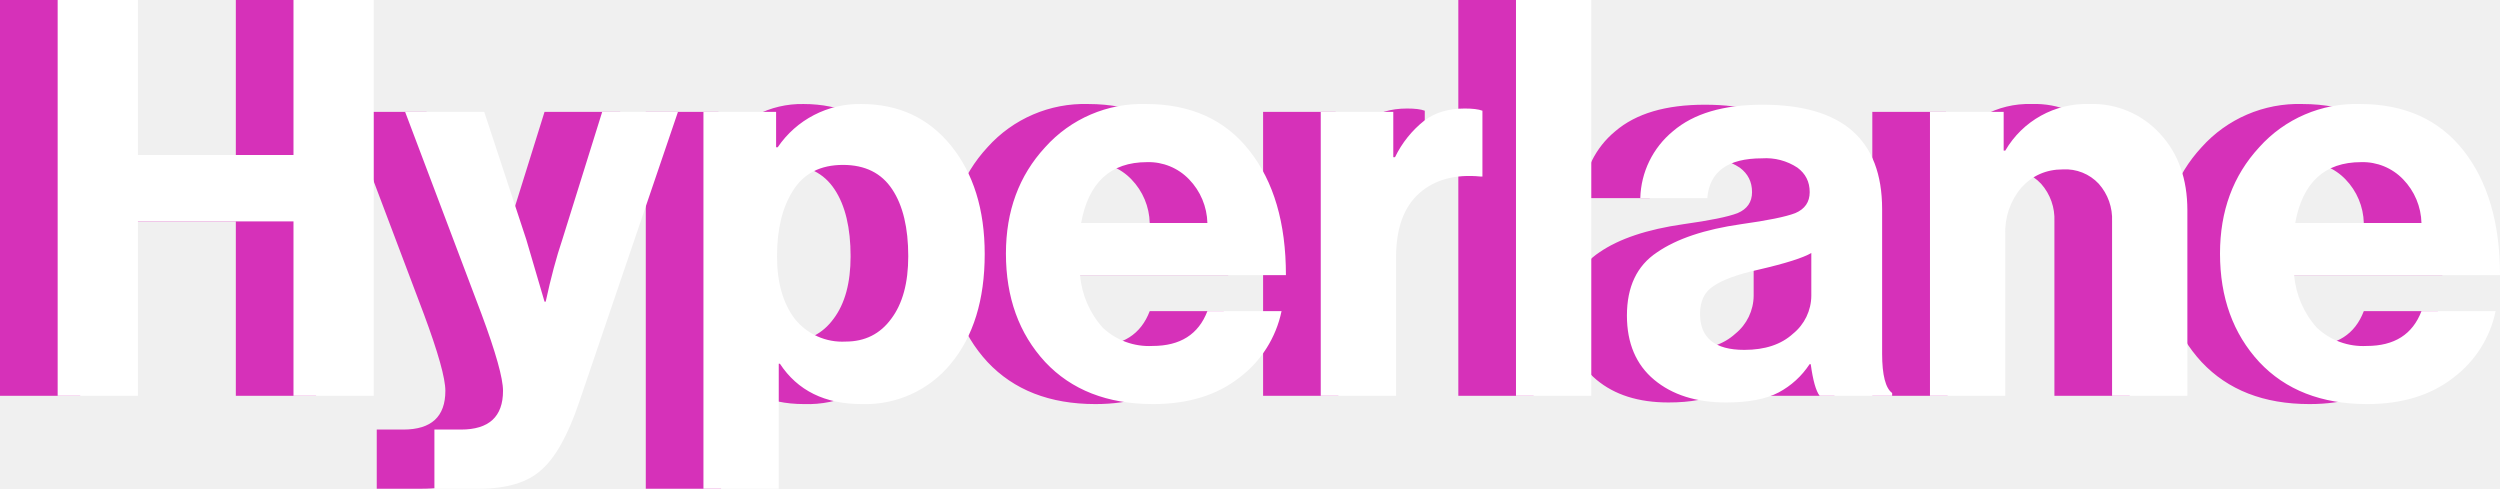
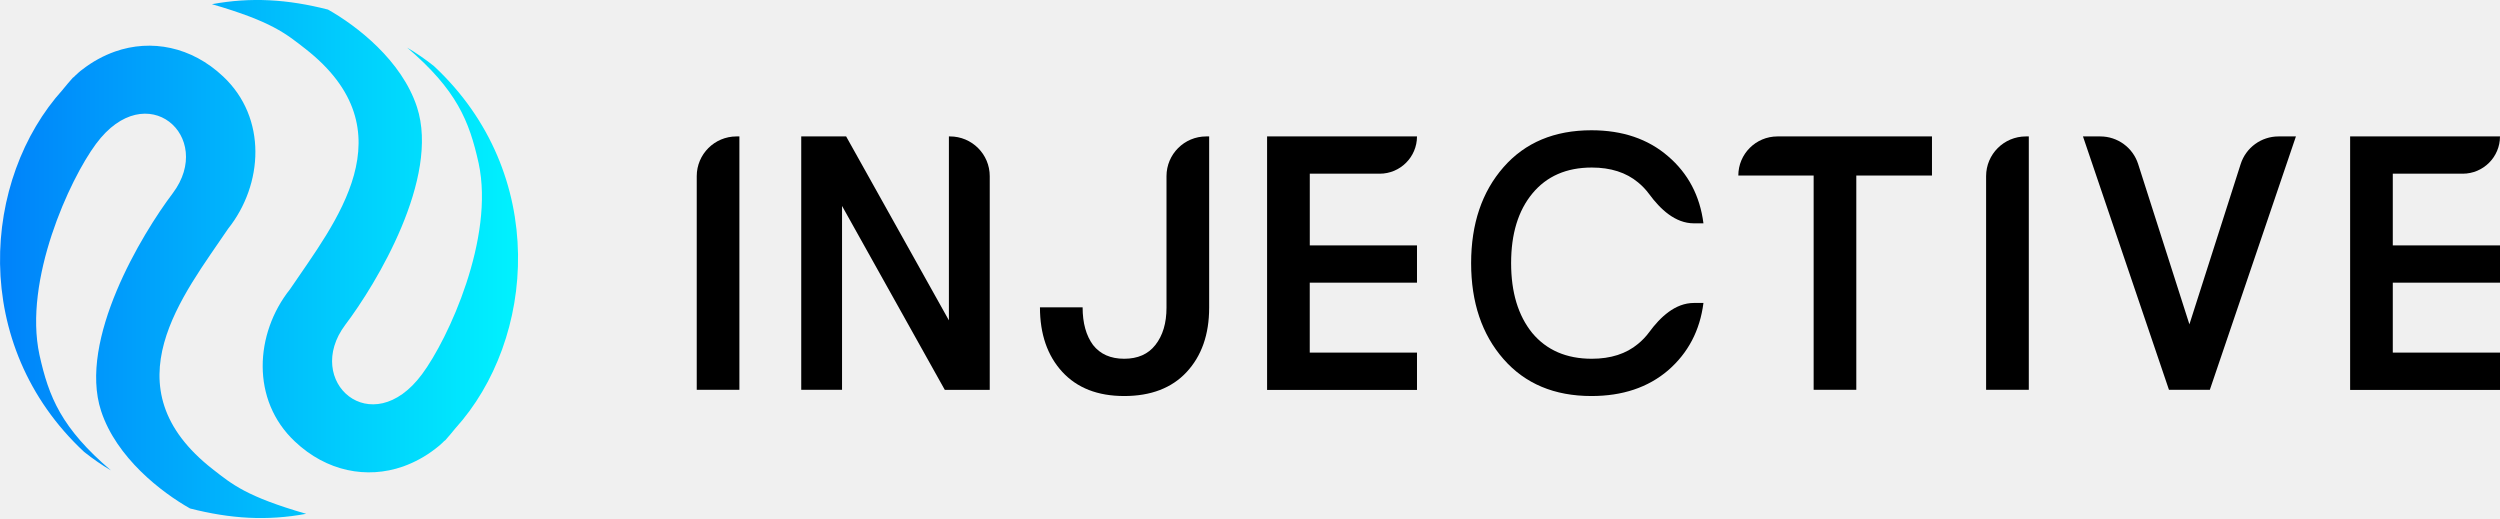
- <svg xmlns="http://www.w3.org/2000/svg" fill="none" viewBox="2.64 13.68 216.79 42.38">
-   <path fill="#D631B9" d="M2.64 48V13.68H9.6v13.44h13.49V13.68h6.96V48h-6.96V32.88H9.6V48H2.64Zm32.67 8.06v-5.13h2.3c2.44 0 3.65-1.12 3.65-3.36 0-1.09-.62-3.31-1.87-6.67l-6.62-17.52h6.86l3.65 11.08 1.58 5.38h.1c.45-2.08.93-3.87 1.44-5.38l3.46-11.08h6.57l-8.59 25.24c-.96 2.82-2.05 4.76-3.26 5.81-1.19 1.09-3 1.63-5.43 1.63h-3.84Zm23.33 0V23.38h6.3v3.07h.14a8.55 8.55 0 0 1 7.24-3.75c3.24 0 5.83 1.2 7.78 3.6 1.95 2.4 2.93 5.54 2.93 9.41 0 3.97-.98 7.14-2.93 9.5a9.57 9.57 0 0 1-7.73 3.51c-3.2 0-5.57-1.17-7.1-3.5h-.1v10.84h-6.53ZM70.98 43.3c1.66 0 2.98-.66 3.94-1.97.99-1.31 1.48-3.12 1.48-5.43 0-2.46-.46-4.4-1.39-5.8-.93-1.41-2.35-2.12-4.27-2.12-1.95 0-3.4.74-4.32 2.21-.93 1.44-1.4 3.35-1.4 5.71 0 2.28.52 4.08 1.54 5.43a5.27 5.27 0 0 0 4.42 1.97Zm26.65 5.42c-3.96 0-7.08-1.22-9.36-3.65-2.27-2.46-3.4-5.6-3.4-9.4 0-3.69 1.13-6.76 3.4-9.22a11.28 11.28 0 0 1 8.74-3.75c3.87 0 6.86 1.35 8.97 4.04 2.12 2.68 3.17 6.28 3.17 10.8H91.3a7.8 7.8 0 0 0 1.97 4.56 5.84 5.84 0 0 0 4.32 1.58c2.4 0 3.98-1 4.75-3.02h6.43a9.67 9.67 0 0 1-3.65 5.76c-1.95 1.53-4.45 2.3-7.49 2.3Zm-.52-20.98c-3.17 0-5.08 1.76-5.72 5.28h10.95a5.64 5.64 0 0 0-1.59-3.79 4.86 4.86 0 0 0-3.64-1.49Zm21.35-4.36v3.93h.15a9.12 9.12 0 0 1 2.54-3.17c.93-.7 2.1-1.05 3.5-1.05.68 0 1.19.06 1.54.19v5.71h-.14c-2.21-.22-3.99.26-5.33 1.44-1.34 1.19-2.02 3.04-2.02 5.57v12h-6.53V23.38h6.3ZM129.1 48V13.68h6.53V48h-6.53Zm26.33 0c-.32-.42-.58-1.33-.77-2.74h-.1a7.3 7.3 0 0 1-2.68 2.45c-1.1.58-2.61.87-4.56.87-2.6 0-4.67-.66-6.24-1.97-1.57-1.31-2.36-3.17-2.36-5.57 0-2.5.87-4.32 2.6-5.47 1.72-1.19 4.16-2 7.3-2.45 2.3-.32 3.87-.64 4.7-.96.83-.35 1.25-.96 1.25-1.82 0-.9-.36-1.6-1.06-2.12a4.95 4.95 0 0 0-3.07-.81c-2.98 0-4.56 1.15-4.75 3.45h-5.81a7.77 7.77 0 0 1 2.83-5.8c1.8-1.54 4.38-2.3 7.77-2.3 6.92 0 10.37 3.02 10.37 9.06v12.53c0 1.86.3 3 .87 3.41V48h-6.3Zm-6.53-3.98c1.8 0 3.2-.47 4.22-1.4a4.27 4.27 0 0 0 1.59-3.3v-3.7c-.7.41-2.22.9-4.56 1.44-1.86.41-3.17.9-3.94 1.44-.77.5-1.15 1.3-1.15 2.4 0 2.08 1.28 3.12 3.84 3.12Zm22.49-20.64v3.36h.14a8.13 8.13 0 0 1 7.3-4.04 7.9 7.9 0 0 1 6.14 2.6c1.57 1.7 2.35 3.9 2.35 6.62V48h-6.53V32.88a4.6 4.6 0 0 0-1.15-3.26 3.95 3.95 0 0 0-3.12-1.25c-1.44 0-2.64.53-3.6 1.58a5.95 5.95 0 0 0-1.39 4.08V48H165V23.38h6.39Zm31.52 25.34c-3.96 0-7.08-1.22-9.36-3.65-2.27-2.46-3.4-5.6-3.4-9.4 0-3.69 1.13-6.76 3.4-9.22a11.28 11.28 0 0 1 8.74-3.75c3.87 0 6.86 1.35 8.98 4.04 2.1 2.68 3.16 6.28 3.16 10.8h-17.85a7.8 7.8 0 0 0 1.97 4.56 5.84 5.84 0 0 0 4.32 1.58c2.4 0 3.98-1 4.75-3.02h6.43a9.67 9.67 0 0 1-3.65 5.76c-1.95 1.53-4.45 2.3-7.49 2.3Zm-.52-20.98c-3.17 0-5.08 1.76-5.72 5.28h10.95a5.64 5.64 0 0 0-1.59-3.79 4.86 4.86 0 0 0-3.64-1.49Z" />
-   <path fill="#fff" d="M7.64 48V13.68h6.96v13.44h13.49V13.68h6.96V48h-6.96V32.88H14.6V48H7.64Zm32.67 8.06v-5.13h2.3c2.44 0 3.65-1.12 3.65-3.36 0-1.09-.62-3.31-1.87-6.67l-6.62-17.52h6.86l3.65 11.08 1.58 5.38h.1c.45-2.08.93-3.87 1.44-5.38l3.46-11.08h6.57l-8.59 25.24c-.96 2.82-2.05 4.76-3.26 5.81-1.19 1.09-3 1.63-5.43 1.63h-3.84Zm23.33 0V23.38h6.3v3.07h.14a8.55 8.55 0 0 1 7.24-3.75c3.24 0 5.83 1.2 7.78 3.6 1.95 2.4 2.93 5.54 2.93 9.41 0 3.97-.98 7.14-2.93 9.5a9.57 9.57 0 0 1-7.73 3.51c-3.2 0-5.57-1.17-7.1-3.5h-.1v10.84h-6.53ZM75.98 43.3c1.66 0 2.98-.66 3.94-1.97.99-1.31 1.48-3.12 1.48-5.43 0-2.46-.46-4.4-1.39-5.8-.93-1.41-2.35-2.12-4.27-2.12-1.95 0-3.4.74-4.32 2.21-.93 1.44-1.4 3.35-1.4 5.71 0 2.28.52 4.08 1.54 5.43a5.27 5.27 0 0 0 4.42 1.97Zm26.65 5.42c-3.96 0-7.08-1.22-9.36-3.65-2.27-2.46-3.4-5.6-3.4-9.4 0-3.69 1.13-6.76 3.4-9.22a11.28 11.28 0 0 1 8.74-3.75c3.87 0 6.86 1.35 8.97 4.04 2.12 2.68 3.17 6.28 3.17 10.8H96.3a7.8 7.8 0 0 0 1.97 4.56 5.84 5.84 0 0 0 4.31 1.58c2.4 0 3.99-1 4.76-3.02h6.43a9.67 9.67 0 0 1-3.65 5.76c-1.95 1.53-4.45 2.3-7.49 2.3Zm-.52-20.98c-3.17 0-5.08 1.76-5.72 5.28h10.95a5.64 5.64 0 0 0-1.59-3.79 4.86 4.86 0 0 0-3.64-1.49Zm21.35-4.36v3.93h.15a9.12 9.12 0 0 1 2.54-3.17c.93-.7 2.1-1.05 3.5-1.05.68 0 1.19.06 1.54.19v5.71h-.14c-2.21-.22-3.99.26-5.33 1.44-1.34 1.19-2.02 3.04-2.02 5.57v12h-6.53V23.38h6.3ZM134.1 48V13.68h6.53V48h-6.53Zm26.33 0c-.32-.42-.58-1.33-.77-2.74h-.1a7.3 7.3 0 0 1-2.68 2.45c-1.1.58-2.61.87-4.56.87-2.6 0-4.67-.66-6.24-1.97-1.57-1.31-2.36-3.17-2.36-5.57 0-2.5.87-4.32 2.6-5.47 1.72-1.19 4.16-2 7.3-2.45 2.3-.32 3.87-.64 4.7-.96.83-.35 1.25-.96 1.25-1.82 0-.9-.36-1.6-1.06-2.12a4.95 4.95 0 0 0-3.07-.81c-2.98 0-4.56 1.15-4.75 3.45h-5.81a7.77 7.77 0 0 1 2.83-5.8c1.8-1.54 4.38-2.3 7.77-2.3 6.92 0 10.37 3.02 10.37 9.06v12.53c0 1.86.3 3 .87 3.41V48h-6.3Zm-6.53-3.98c1.8 0 3.2-.47 4.22-1.4a4.27 4.27 0 0 0 1.59-3.3v-3.7c-.7.41-2.22.9-4.56 1.44-1.86.41-3.17.9-3.94 1.44-.77.5-1.15 1.3-1.15 2.4 0 2.08 1.28 3.12 3.84 3.12Zm22.49-20.64v3.36h.14a8.13 8.13 0 0 1 7.3-4.04 7.9 7.9 0 0 1 6.14 2.6c1.57 1.7 2.35 3.9 2.35 6.62V48h-6.53V32.88a4.6 4.6 0 0 0-1.15-3.26 3.95 3.95 0 0 0-3.12-1.25c-1.44 0-2.64.53-3.6 1.58a5.95 5.95 0 0 0-1.39 4.08V48H170V23.38h6.39Zm31.52 25.34c-3.96 0-7.08-1.22-9.36-3.65-2.27-2.46-3.4-5.6-3.4-9.4 0-3.69 1.13-6.76 3.4-9.22a11.28 11.28 0 0 1 8.74-3.75c3.87 0 6.86 1.35 8.98 4.04 2.1 2.68 3.16 6.28 3.16 10.8h-17.85a7.8 7.8 0 0 0 1.97 4.56 5.84 5.84 0 0 0 4.32 1.58c2.4 0 3.98-1 4.75-3.02h6.43a9.67 9.67 0 0 1-3.65 5.76c-1.95 1.53-4.45 2.3-7.49 2.3Zm-.52-20.98c-3.17 0-5.08 1.76-5.72 5.28h10.95a5.64 5.64 0 0 0-1.59-3.79 4.86 4.86 0 0 0-3.64-1.49Z" />
+ <svg xmlns="http://www.w3.org/2000/svg" fill="none" viewBox="58.01 96.39 645.22 133.7">
+   <path fill="#000" d="M237.83 197.01v-55.16c0-5.66 4.6-10.25 10.26-10.25h.75V197h-11.01Z" />
+   <path fill="#000" d="M264.8 197.01V131.6h11.59l26.52 47.47V131.6h.28c5.66 0 10.26 4.59 10.26 10.25v55.16h-11.6l-26.52-47.47V197H264.8Z" />
+   <path fill="#000" d="M348.15 198.6c-6.83 0-12.16-2.08-16-6.26-3.82-4.17-5.74-9.72-5.74-16.63h11.01c0 4.05.9 7.29 2.69 9.72 1.85 2.36 4.53 3.55 8.04 3.55 3.51 0 6.2-1.19 8.04-3.55 1.92-2.43 2.88-5.64 2.88-9.63v-33.95c0-5.66 4.59-10.25 10.25-10.25h.76v44.2c0 6.92-1.95 12.46-5.84 16.64-3.83 4.1-9.2 6.16-16.1 6.16Z" />
+   <path fill="#000" d="M385.03 131.6h38.69a9.63 9.63 0 0 1-9.63 9.62h-18.04v18.5h27.67v9.63h-27.68v18.04h27.68v9.63h-38.69V131.6Z" />
+   <path fill="#000" d="M664.55 131.6h38.68a9.63 9.63 0 0 1-9.62 9.62h-18.05v18.5h27.67v9.63h-27.67v18.04h27.67v9.63h-38.68V131.6Z" />
+   <path fill="#000" d="M468.74 198.6c-9.55 0-17.12-3.17-22.69-9.53-5.57-6.36-8.36-14.61-8.36-24.77 0-10.15 2.79-18.4 8.36-24.76 5.57-6.36 13.14-9.53 22.69-9.53 8.02 0 14.61 2.24 19.79 6.72 5.17 4.43 8.21 10.2 9.12 17.3h-2.46c-4.83 0-8.69-3.66-11.55-7.55a16.53 16.53 0 0 0-2.87-3.02c-3.07-2.55-7.06-3.83-11.94-3.83-6.54 0-11.66 2.24-15.36 6.73-3.64 4.42-5.46 10.4-5.46 17.94 0 7.54 1.82 13.55 5.46 18.04 3.7 4.42 8.82 6.64 15.35 6.64 4.9 0 8.88-1.28 11.95-3.84 1.08-.88 2.04-1.89 2.87-3.01 2.86-3.9 6.72-7.55 11.55-7.55h2.46c-.9 7.1-3.95 12.9-9.12 17.39-5.18 4.42-11.77 6.63-19.79 6.63Z" />
+   <path fill="#000" d="M526.09 197.01V141.7h-19.44a10.1 10.1 0 0 1 10.1-10.1h39.88v10.1H537.1V197h-11.01Z" />
+   <path fill="#000" d="M570.6 197.01v-55.16c0-5.66 4.6-10.25 10.27-10.25h.75V197h-11.01Z" />
+   <path fill="#000" d="m617.8 197.01-22.2-65.41h4.47c4.46 0 8.41 2.88 9.77 7.13l13.23 41.37 13.23-41.37a10.26 10.26 0 0 1 9.78-7.13h4.48L628.34 197h-10.53Z" />
+   <path fill="url(#a)" d="M74.22 119.5a83.75 83.75 0 0 1 2.6-3.06c.03-.05.12-.06.16-.1.08-.1.2-.17.29-.26l.08-.1c.61-.57 1.26-1.19 2.02-1.73a30.1 30.1 0 0 1 8.33-4.56c9.35-3.28 19.75-1.26 27.9 6.44 11.4 10.68 10.37 27.87 1.28 39.3-11.49 17.04-31.23 40.82-3.9 62.11 4.92 3.83 8.57 6.99 24.05 11.46-10.13 1.87-19.52 1.29-29.97-1.38-7.39-4.17-19-13.1-22.96-25.17-5.98-18.3 10.52-45.65 18.5-56.19 10.94-14.58-6.77-30.36-19.81-12.74-6.82 9.18-18.75 35.17-14.6 54.44 2.42 10.93 5.65 18.9 18.46 29.84-2.38-1.4-4.68-2.99-6.92-4.77-29.75-27.71-26.3-70.56-5.5-93.53Z" />
+   <path fill="url(#b)" d="M175.5 206.98a83.46 83.46 0 0 1-2.58 3.05c-.04.05-.13.06-.17.11-.08.1-.21.16-.29.26l-.08.1c-.61.57-1.26 1.18-2.02 1.72a30.1 30.1 0 0 1-8.33 4.57c-9.35 3.28-19.75 1.26-27.9-6.44-11.4-10.68-10.37-27.88-1.28-39.3 11.49-17.05 31.23-40.82 3.9-62.12-4.92-3.82-8.57-6.98-24.05-11.46 10.13-1.86 19.51-1.28 29.96 1.39 7.4 4.17 19.02 13.1 22.97 25.17 5.98 18.3-10.52 45.65-18.5 56.18-10.94 14.58 6.77 30.36 19.81 12.75 6.82-9.19 18.75-35.17 14.6-54.45-2.42-10.92-5.65-18.9-18.46-29.84a60.56 60.56 0 0 1 6.92 4.77c29.75 27.72 26.3 70.57 5.5 93.54Z" />
+   <defs>
+     <linearGradient id="a" x1="58.01" x2="191.72" y1="163.24" y2="163.24" gradientUnits="userSpaceOnUse">
+       <stop stop-color="#0082FA" />
+       <stop offset="1" stop-color="#00F2FE" />
+     </linearGradient>
+     <linearGradient id="b" x1="58.01" x2="191.72" y1="163.24" y2="163.24" gradientUnits="userSpaceOnUse">
+       <stop stop-color="#0082FA" />
+       <stop offset="1" stop-color="#00F2FE" />
+     </linearGradient>
+   </defs>
</svg>
